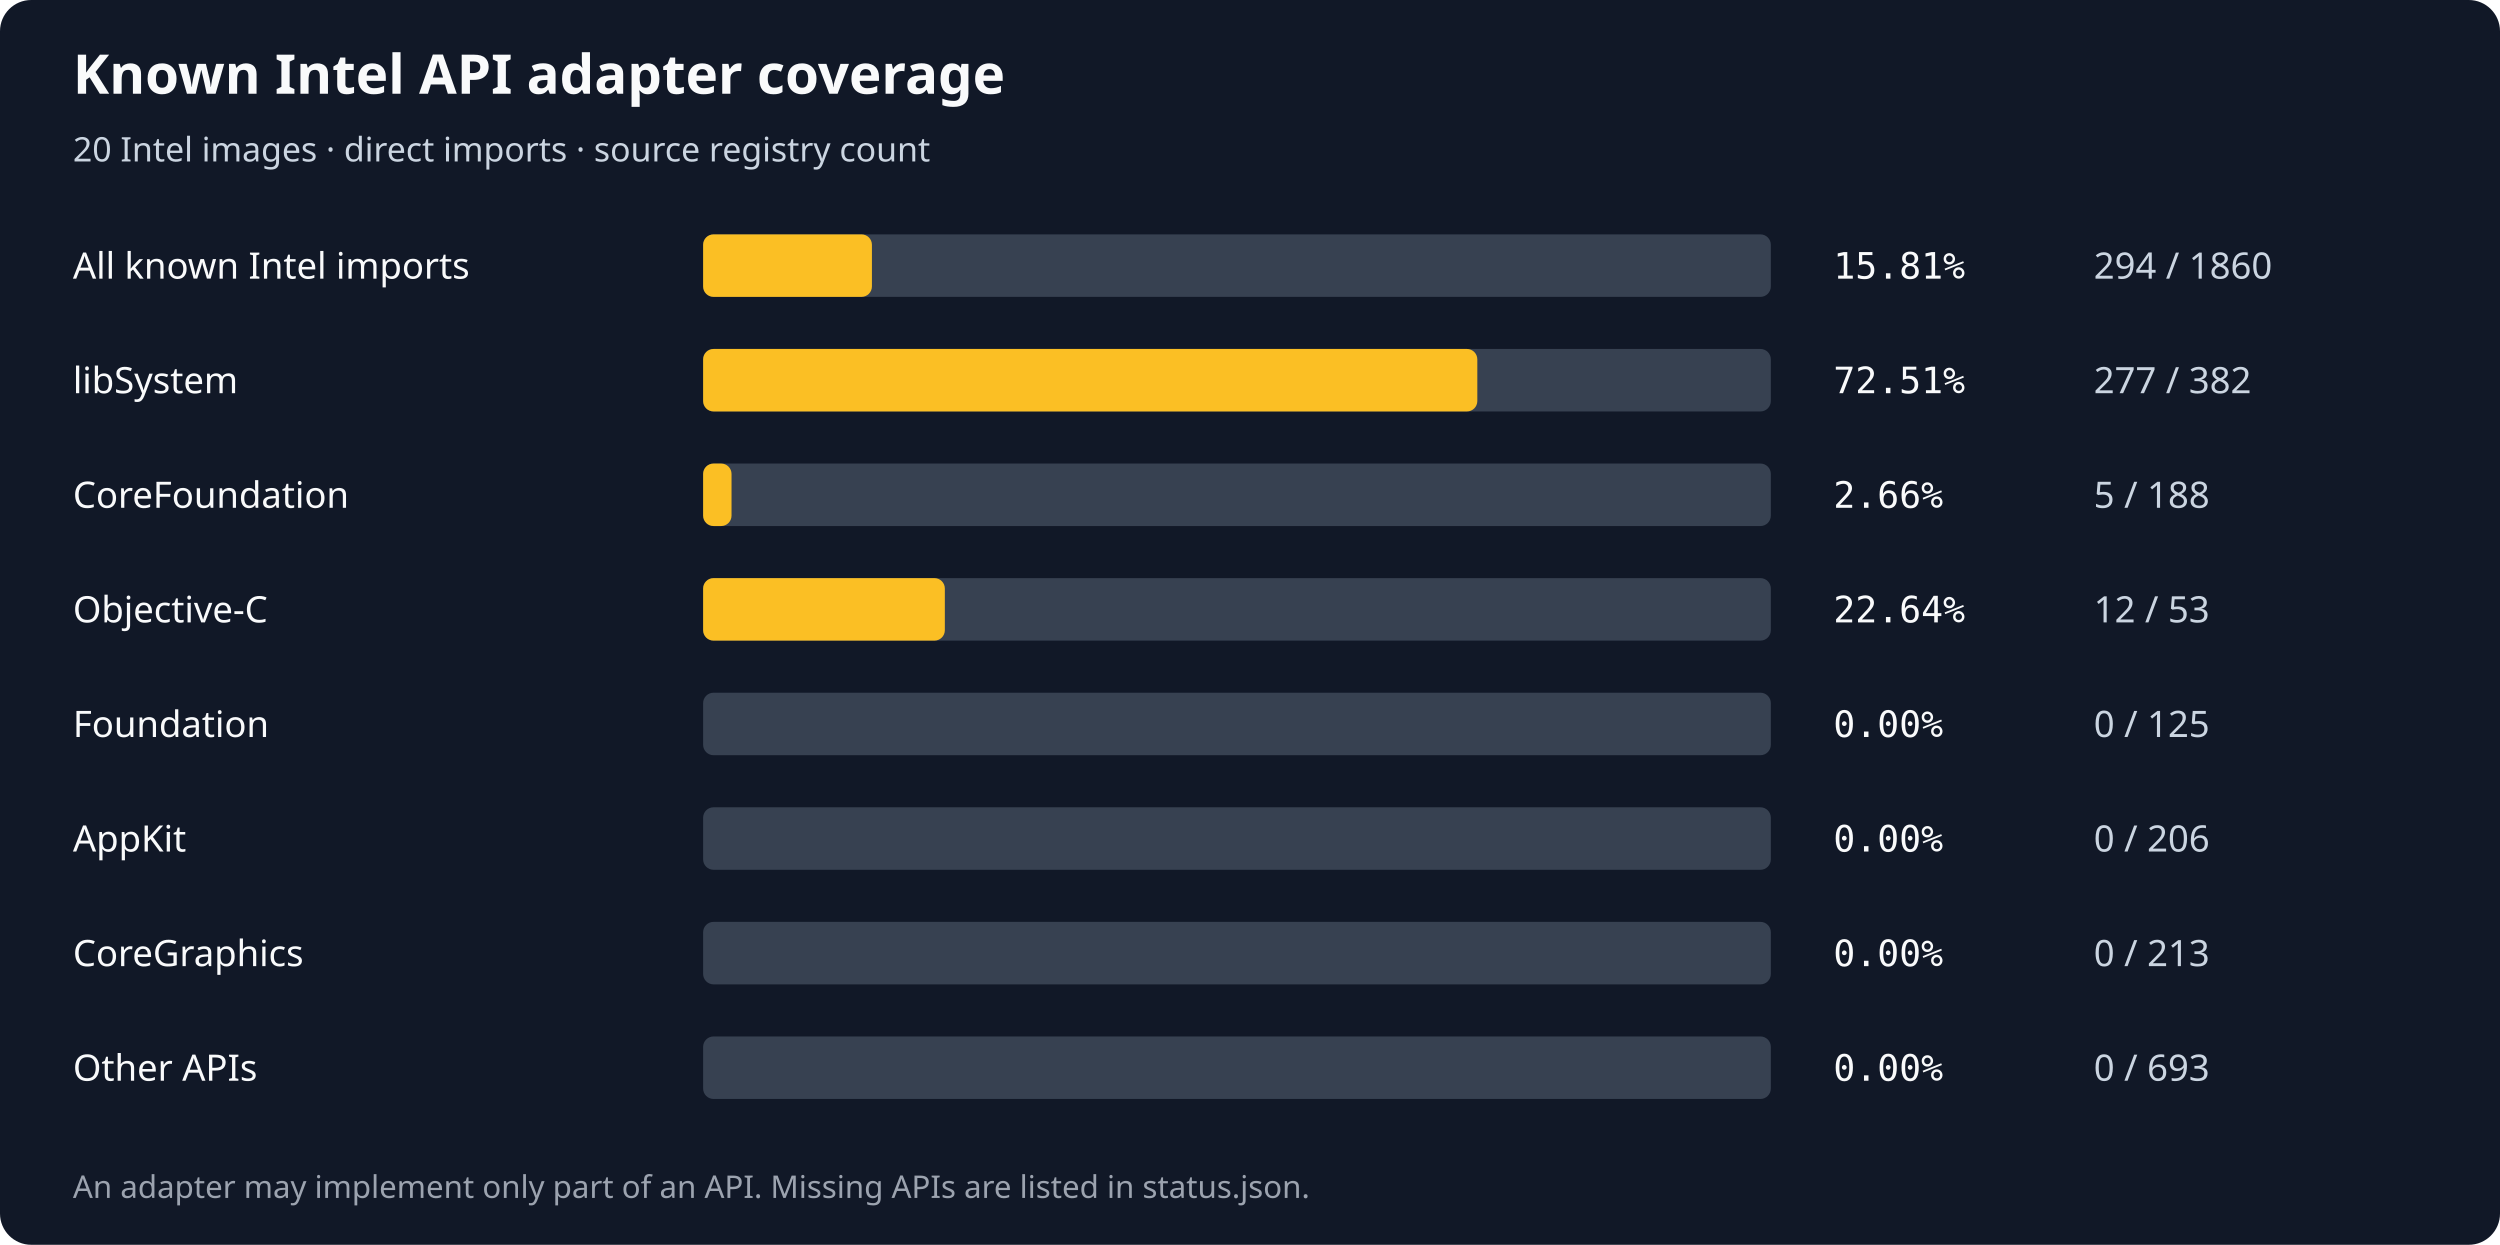
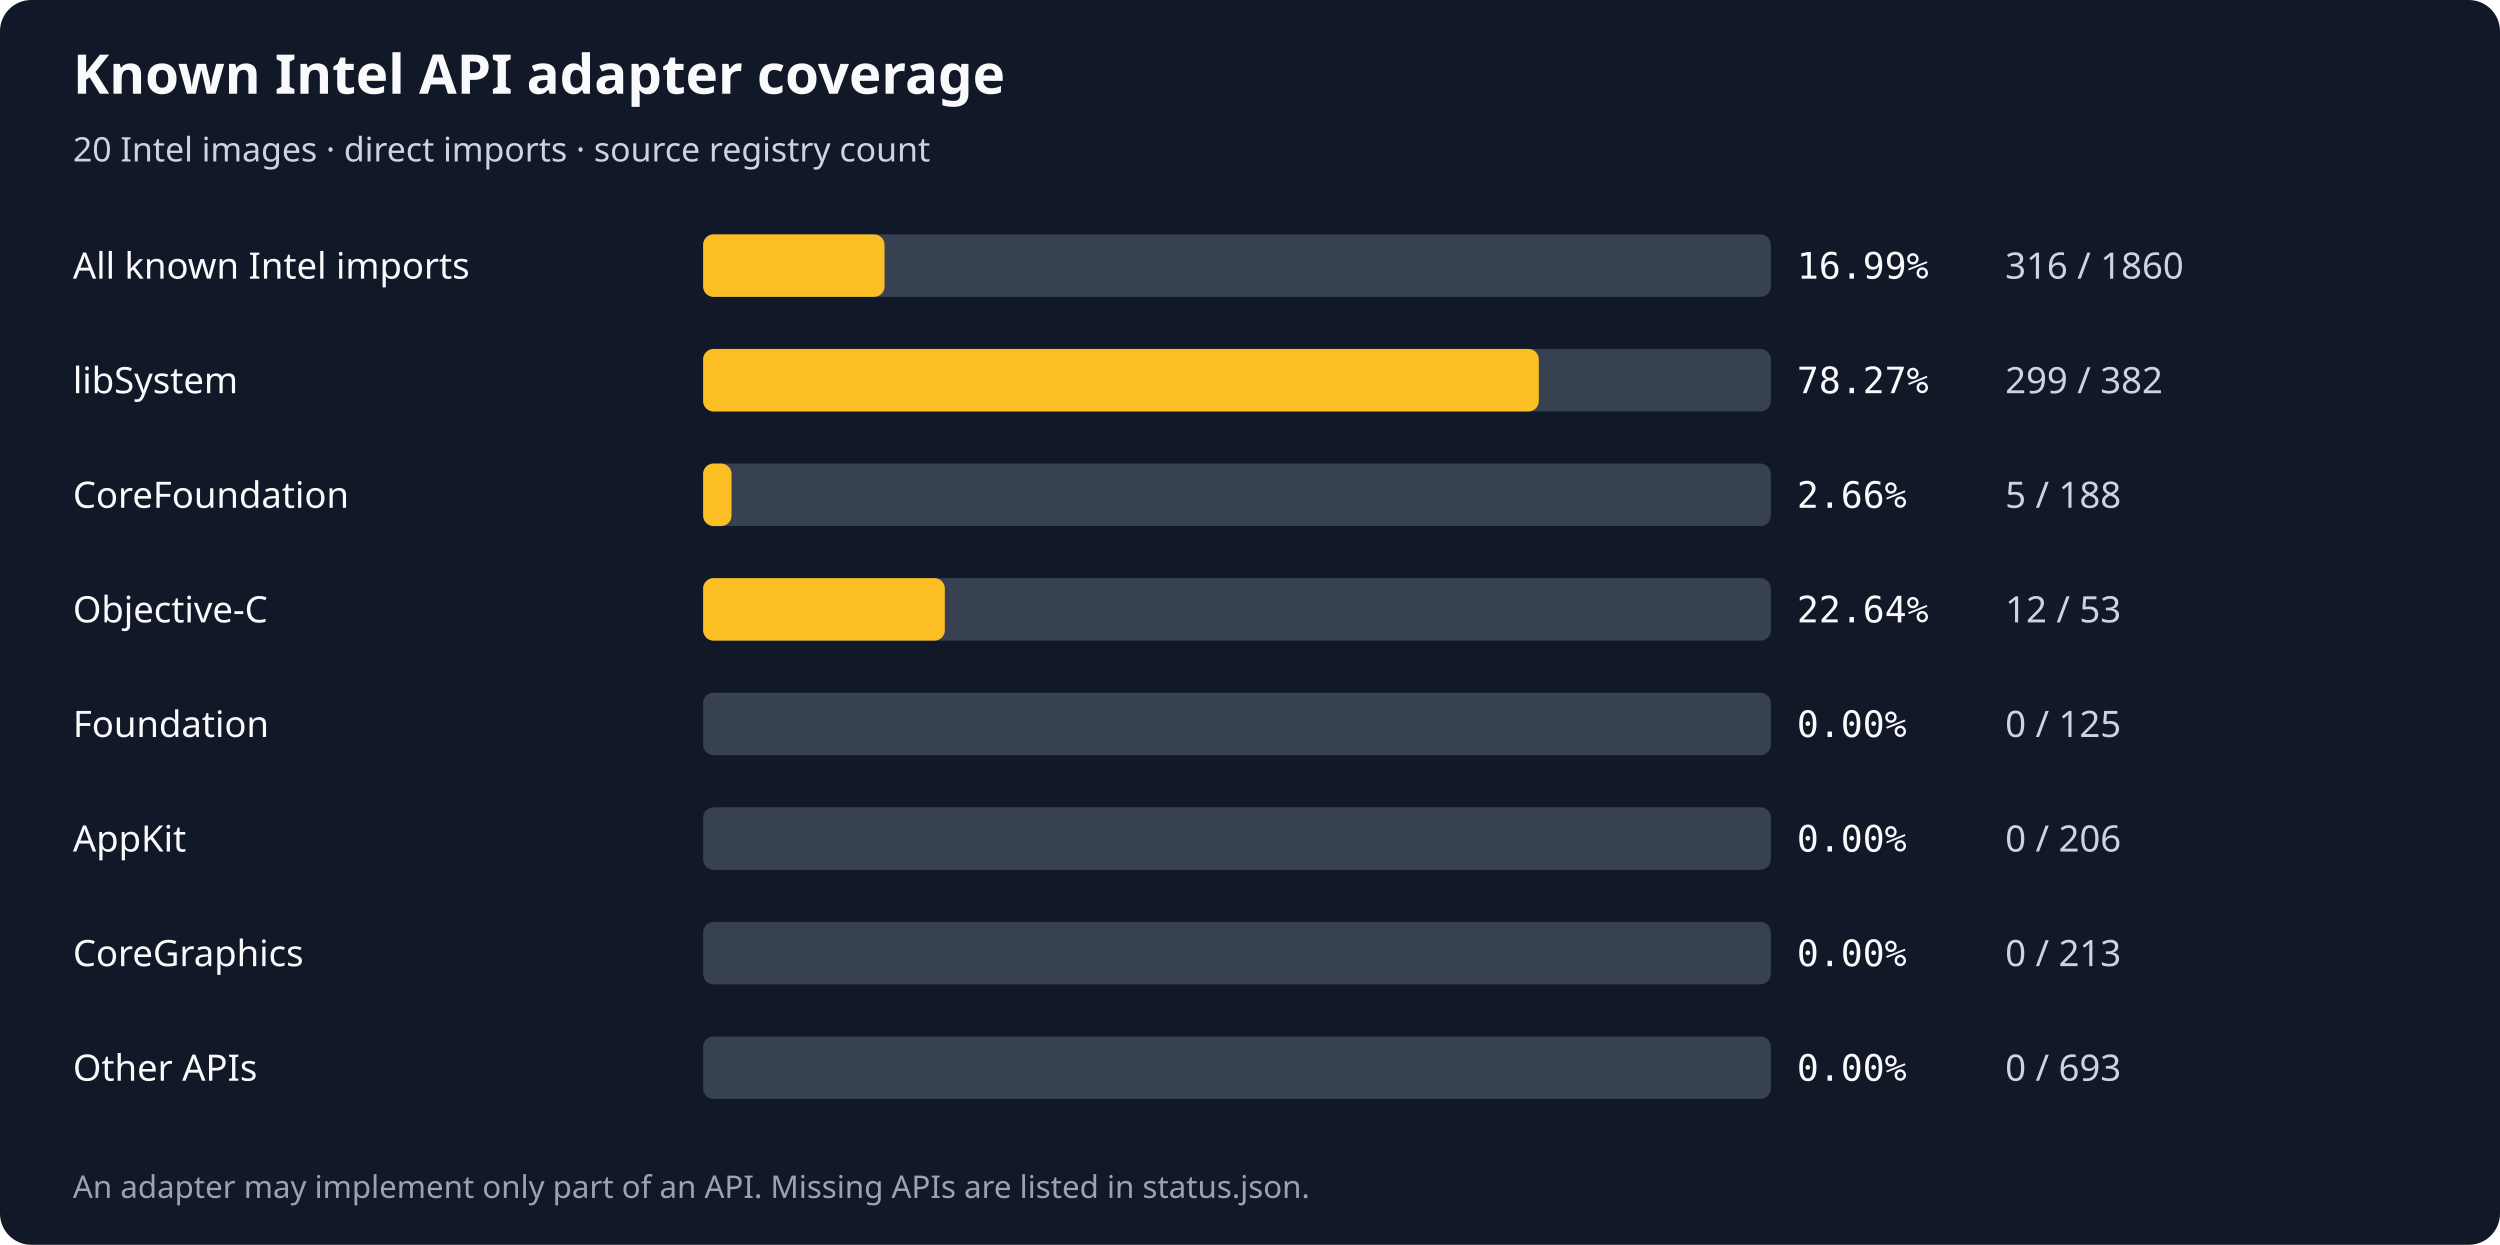
<svg xmlns="http://www.w3.org/2000/svg" width="960" height="478" viewBox="0 0 960 478" role="img" aria-labelledby="title desc">
  <rect width="960" height="478" rx="12" fill="#111827" />
  <g font-family="sans-serif" fill="#f9fafb">
    <text x="28" y="36" font-size="21" font-weight="600">Known Intel API adapter coverage</text>
    <text x="28" y="62" font-size="13" fill="#cbd5e1">20 Intel images · direct imports · source registry count</text>
    <text x="28" y="107" font-size="14">All known Intel imports</text>
    <rect x="270" y="90" width="410" height="24" rx="4" fill="#374151" />
-     <rect x="270" y="90" width="64.82" height="24" rx="4" fill="#fbbf24" />
-     <text x="704" y="107" font-size="14" font-family="monospace">15.81%</text>
-     <text x="804" y="107" font-size="14" fill="#cbd5e1">294 / 1860</text>
+     <rect x="270" y="90" width="69.66" height="24" rx="4" fill="#fbbf24" />
+     <text x="690" y="107" font-size="14" font-family="monospace">16.99%</text>
+     <text x="770" y="107" font-size="14" fill="#cbd5e1">316 / 1860</text>
    <text x="28" y="151" font-size="14">libSystem</text>
    <rect x="270" y="134" width="410" height="24" rx="4" fill="#374151" />
-     <rect x="270" y="134" width="297.29" height="24" rx="4" fill="#fbbf24" />
-     <text x="704" y="151" font-size="14" font-family="monospace">72.51%</text>
-     <text x="804" y="151" font-size="14" fill="#cbd5e1">277 / 382</text>
+     <rect x="270" y="134" width="320.91" height="24" rx="4" fill="#fbbf24" />
+     <text x="690" y="151" font-size="14" font-family="monospace">78.27%</text>
+     <text x="770" y="151" font-size="14" fill="#cbd5e1">299 / 382</text>
    <text x="28" y="195" font-size="14">CoreFoundation</text>
    <rect x="270" y="178" width="410" height="24" rx="4" fill="#374151" />
    <rect x="270" y="178" width="10.91" height="24" rx="4" fill="#fbbf24" />
-     <text x="704" y="195" font-size="14" font-family="monospace">2.66%</text>
-     <text x="804" y="195" font-size="14" fill="#cbd5e1">5 / 188</text>
+     <text x="690" y="195" font-size="14" font-family="monospace">2.66%</text>
+     <text x="770" y="195" font-size="14" fill="#cbd5e1">5 / 188</text>
    <text x="28" y="239" font-size="14">Objective-C</text>
    <rect x="270" y="222" width="410" height="24" rx="4" fill="#374151" />
    <rect x="270" y="222" width="92.82" height="24" rx="4" fill="#fbbf24" />
-     <text x="704" y="239" font-size="14" font-family="monospace">22.64%</text>
-     <text x="804" y="239" font-size="14" fill="#cbd5e1">12 / 53</text>
+     <text x="690" y="239" font-size="14" font-family="monospace">22.64%</text>
+     <text x="770" y="239" font-size="14" fill="#cbd5e1">12 / 53</text>
    <text x="28" y="283" font-size="14">Foundation</text>
    <rect x="270" y="266" width="410" height="24" rx="4" fill="#374151" />
    <rect x="270" y="266" width="0.00" height="24" rx="4" fill="#64748b" />
-     <text x="704" y="283" font-size="14" font-family="monospace">0.00%</text>
-     <text x="804" y="283" font-size="14" fill="#cbd5e1">0 / 125</text>
+     <text x="690" y="283" font-size="14" font-family="monospace">0.00%</text>
+     <text x="770" y="283" font-size="14" fill="#cbd5e1">0 / 125</text>
    <text x="28" y="327" font-size="14">AppKit</text>
    <rect x="270" y="310" width="410" height="24" rx="4" fill="#374151" />
    <rect x="270" y="310" width="0.00" height="24" rx="4" fill="#64748b" />
-     <text x="704" y="327" font-size="14" font-family="monospace">0.00%</text>
-     <text x="804" y="327" font-size="14" fill="#cbd5e1">0 / 206</text>
+     <text x="690" y="327" font-size="14" font-family="monospace">0.00%</text>
+     <text x="770" y="327" font-size="14" fill="#cbd5e1">0 / 206</text>
    <text x="28" y="371" font-size="14">CoreGraphics</text>
    <rect x="270" y="354" width="410" height="24" rx="4" fill="#374151" />
    <rect x="270" y="354" width="0.00" height="24" rx="4" fill="#64748b" />
-     <text x="704" y="371" font-size="14" font-family="monospace">0.00%</text>
-     <text x="804" y="371" font-size="14" fill="#cbd5e1">0 / 213</text>
+     <text x="690" y="371" font-size="14" font-family="monospace">0.00%</text>
+     <text x="770" y="371" font-size="14" fill="#cbd5e1">0 / 213</text>
    <text x="28" y="415" font-size="14">Other APIs</text>
    <rect x="270" y="398" width="410" height="24" rx="4" fill="#374151" />
    <rect x="270" y="398" width="0.00" height="24" rx="4" fill="#64748b" />
-     <text x="704" y="415" font-size="14" font-family="monospace">0.00%</text>
-     <text x="804" y="415" font-size="14" fill="#cbd5e1">0 / 693</text>
+     <text x="690" y="415" font-size="14" font-family="monospace">0.00%</text>
+     <text x="770" y="415" font-size="14" fill="#cbd5e1">0 / 693</text>
    <text x="28" y="460" font-size="12" fill="#9ca3af">An adapter may implement only part of an API. Missing APIs are listed in status.json.</text>
  </g>
</svg>
